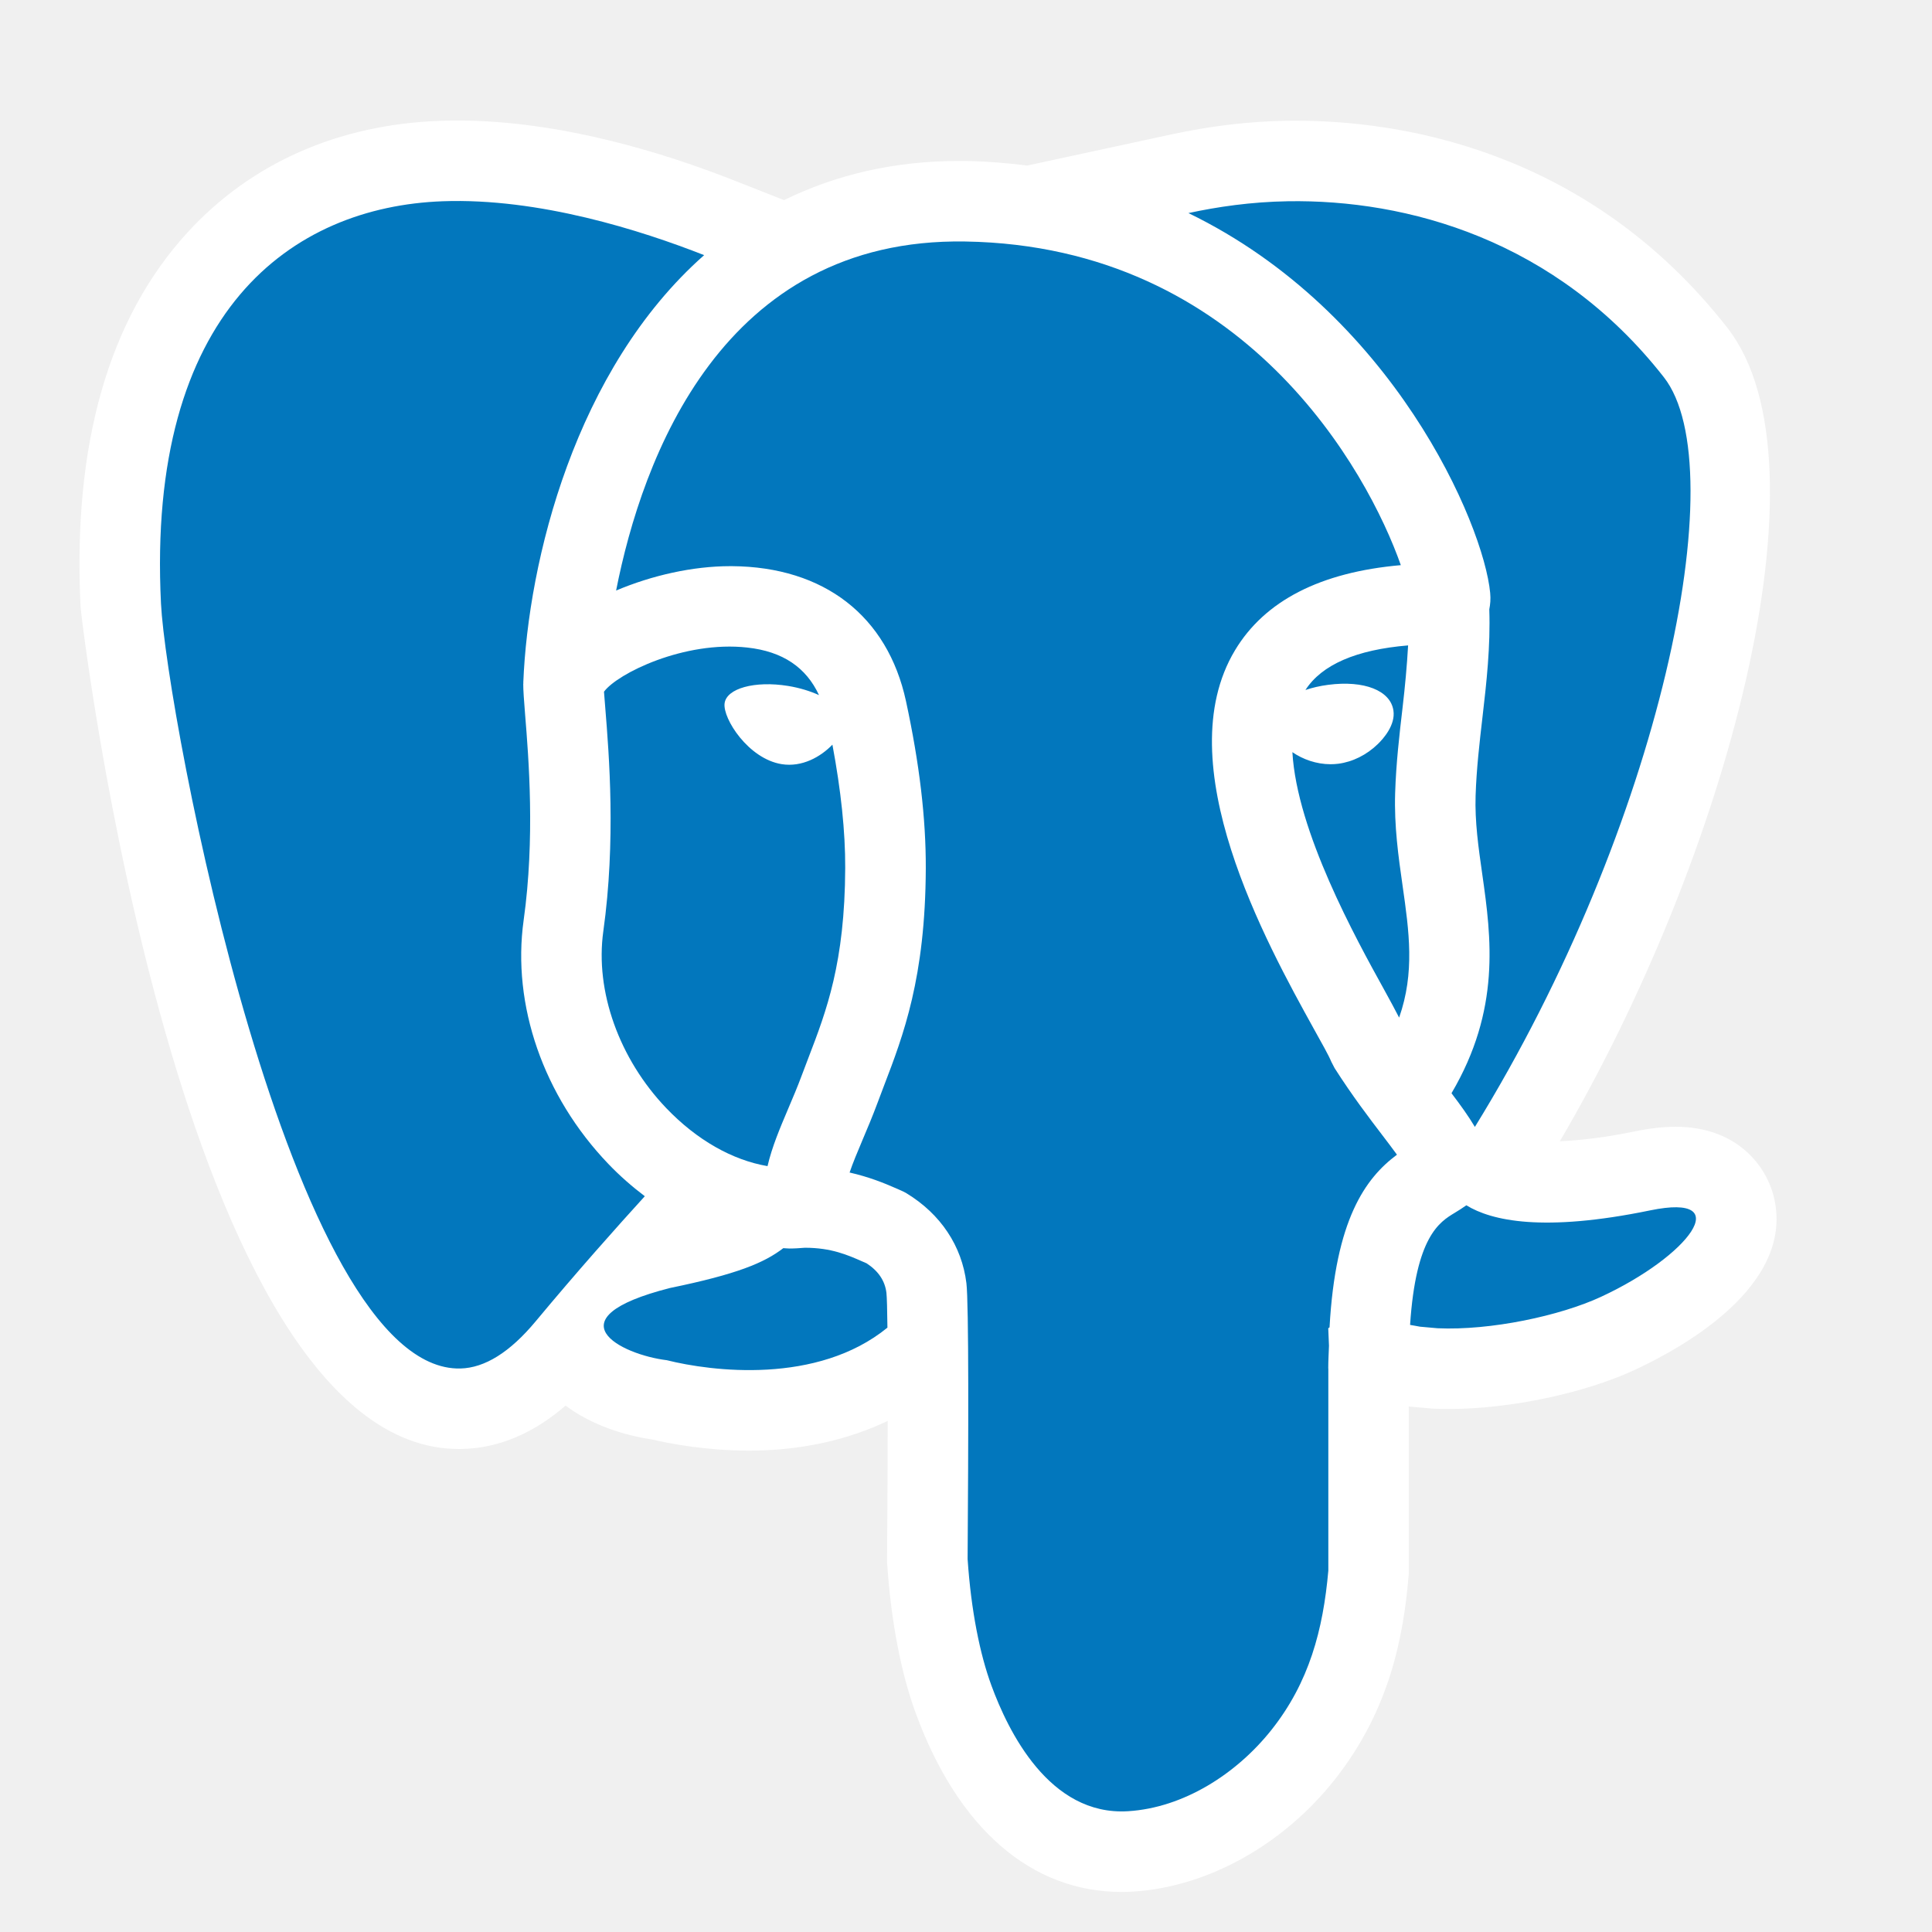
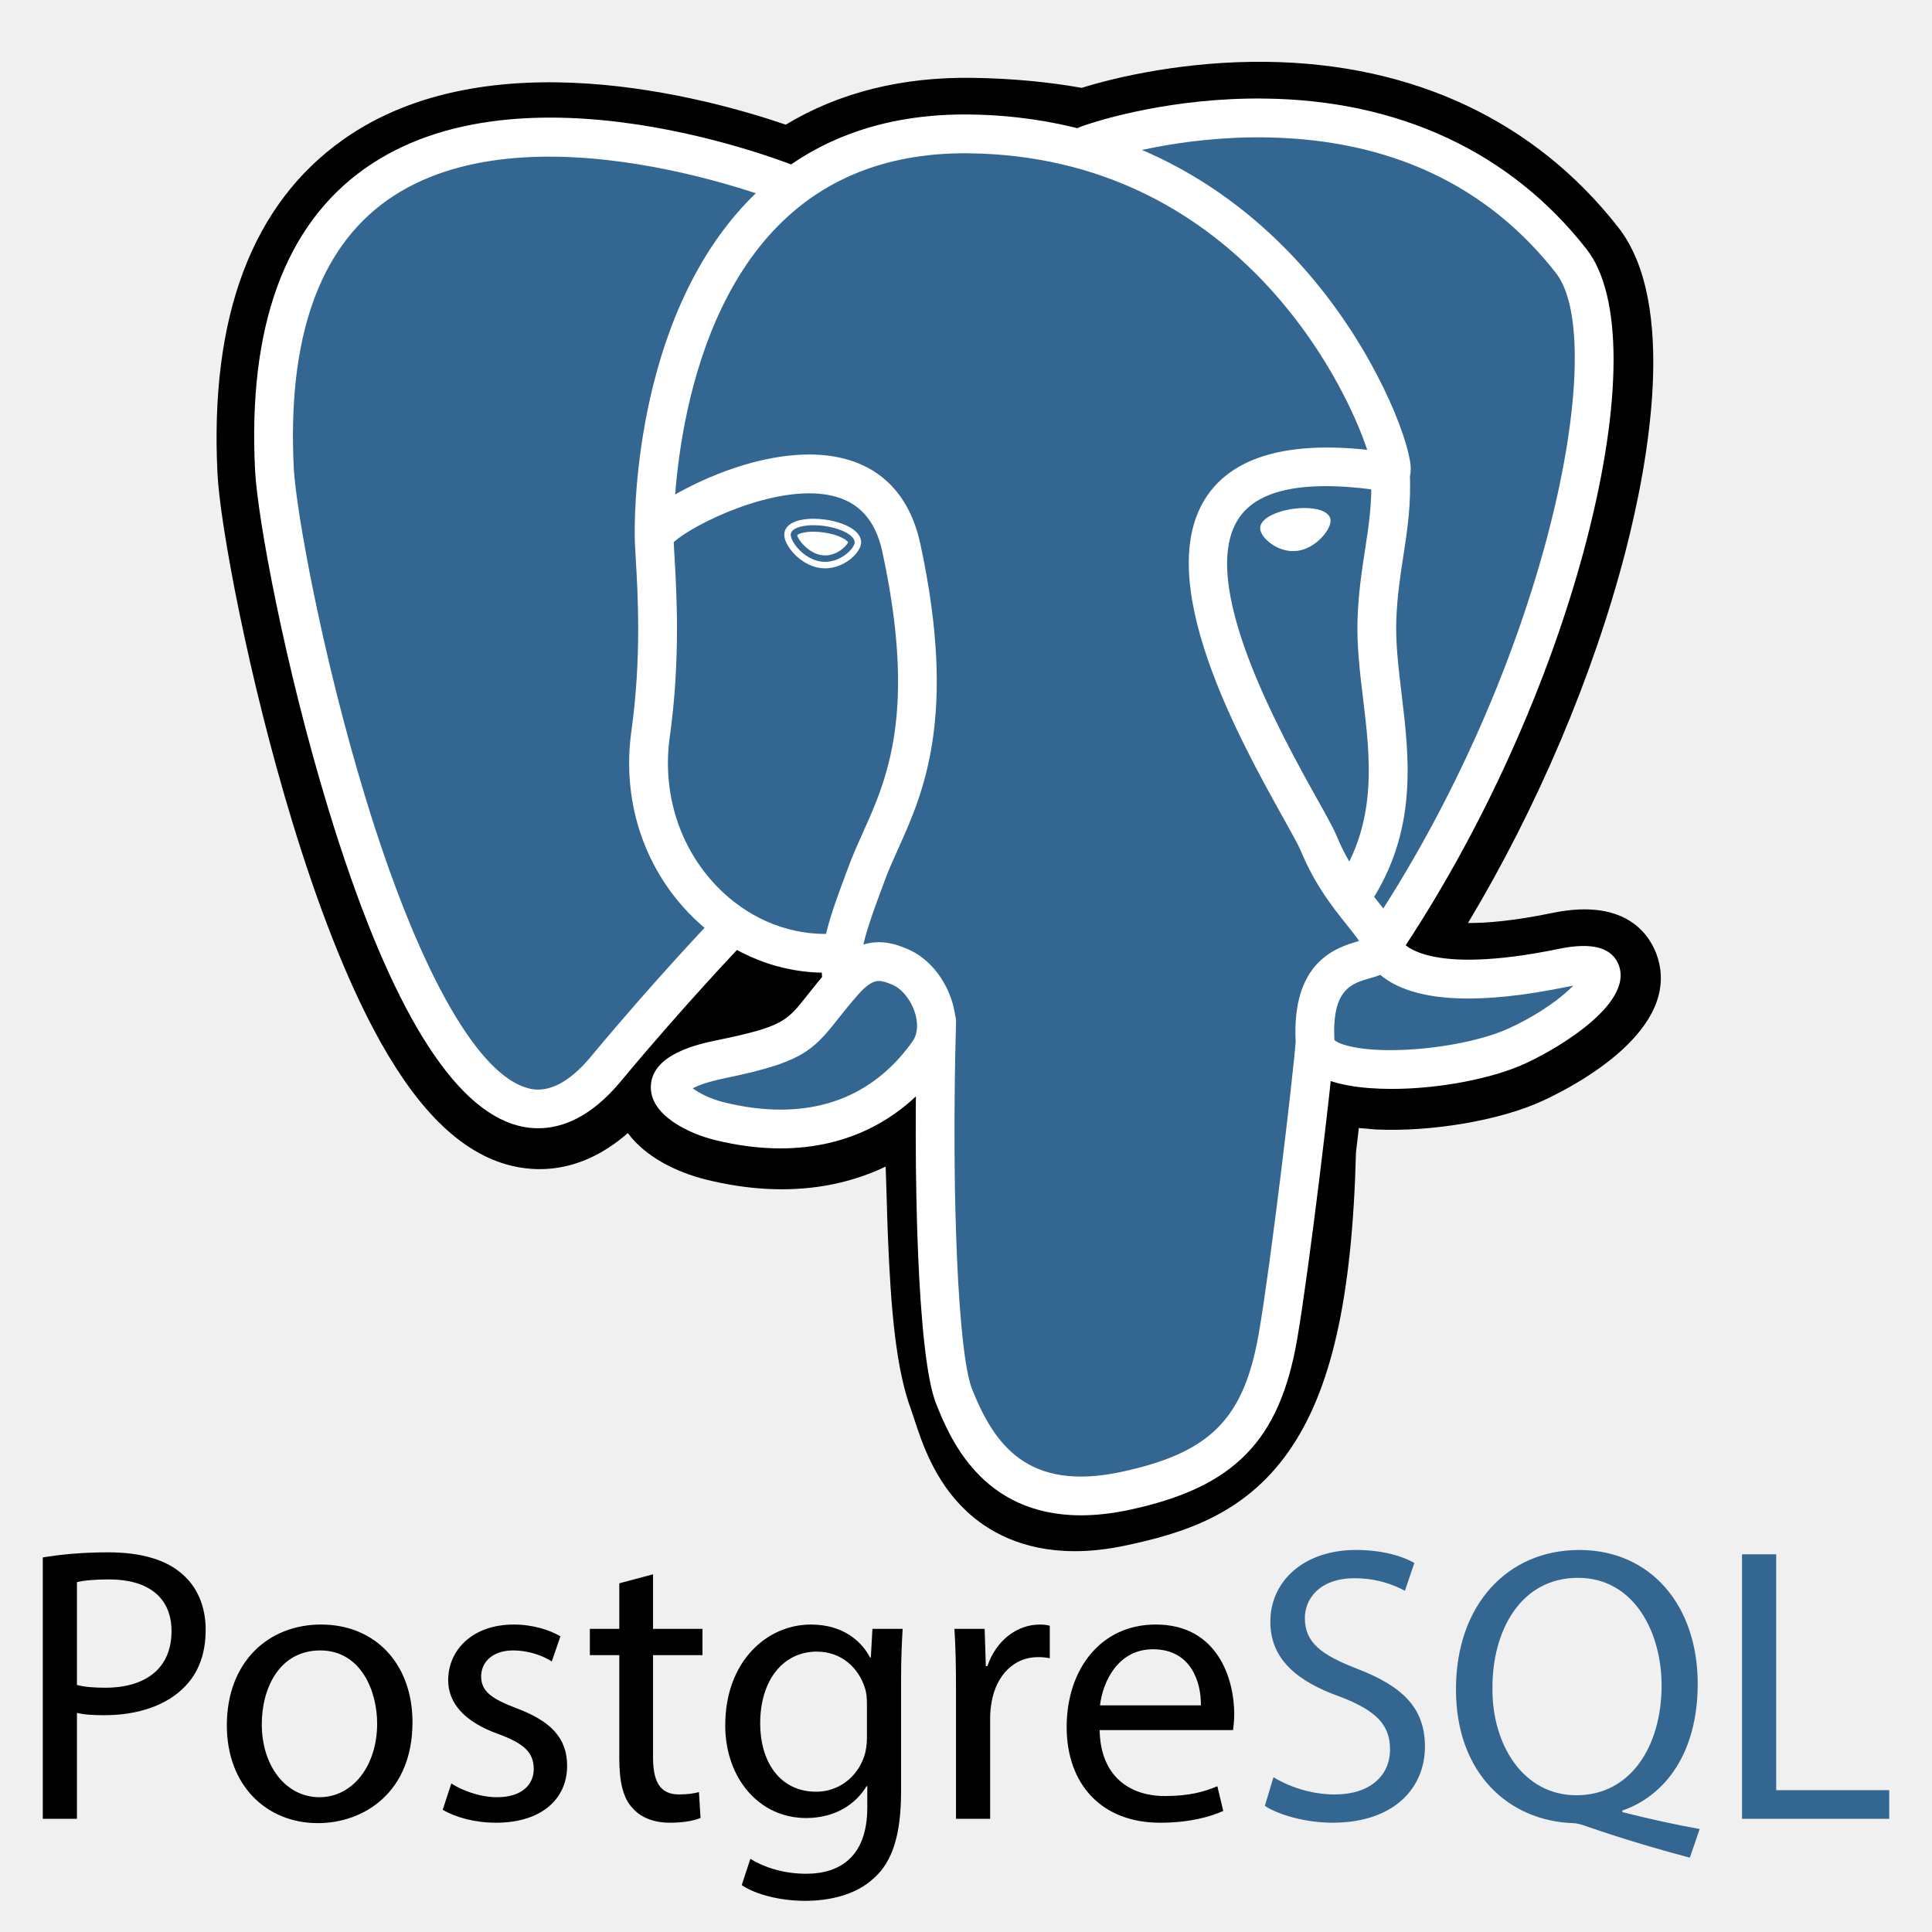
- <svg xmlns="http://www.w3.org/2000/svg" viewBox="0 0 48 48" width="144px" height="144px">
-   <path fill="#fff" d="M44.083,29.79c-0.183-0.829-0.935-1.796-2.452-1.796c-0.31,0-0.649,0.039-1.035,0.119c-0.708,0.146-1.311,0.217-1.842,0.241c4.133-7.04,6.816-16.819,4.159-20.214c-3.501-4.473-8.214-5.141-10.711-5.141L31.967,3c-0.929,0.015-1.893,0.129-2.863,0.339l-3.583,0.774C25.033,4.052,24.536,4.009,24.018,4l-0.03,0l-0.016,0l-0.152-0.001c-1.593,0-3.046,0.338-4.341,0.973l-1.251-0.493c-1.72-0.678-4.308-1.485-6.868-1.485c-0.144,0-0.287,0.003-0.431,0.008C8.407,3.093,6.241,4.05,4.664,5.769C2.696,7.915,1.8,11.054,2.003,15.1C2.013,15.309,4.461,36,11.4,36h0.025l0.064-0.001c0.901-0.022,1.76-0.384,2.563-1.077c0.613,0.46,1.406,0.732,2.145,0.84c0.488,0.115,1.366,0.278,2.418,0.278c1.284,0,2.442-0.263,3.44-0.738c-0.001,0.88-0.006,1.994-0.016,3.418l-0.001,0.075l0.005,0.075c0.097,1.419,0.342,2.698,0.711,3.701c1.051,2.859,2.866,4.434,5.111,4.434c0.093,0,0.188-0.003,0.284-0.009c1.846-0.114,3.717-1.151,5.004-2.772c1.393-1.755,1.715-3.607,1.839-5.026L35,39.111v-0.088v-4.079l0.103,0.01l0.436,0.038l0.042,0.004l0.042,0.002c0.124,0.006,0.252,0.008,0.381,0.008c1.507,0,3.362-0.391,4.616-0.974C41.819,33.476,44.559,31.948,44.083,29.79z" />
-   <path fill="#0277bd" d="M33,34c0-0.205,0.012-0.376,0.018-0.565C33.008,33.184,33,33,33,33s0.012-0.009,0.032-0.022c0.149-2.673,0.886-3.703,1.675-4.29c-0.11-0.153-0.237-0.318-0.356-0.475c-0.333-0.437-0.748-0.979-1.192-1.674l-0.082-0.158c-0.067-0.164-0.229-0.447-0.435-0.819c-1.183-2.14-3.645-6.592-1.96-9.404c0.738-1.232,2.122-1.942,4.121-2.117C33.986,11.718,30.925,6.115,23.985,6c-0.002,0-0.004,0-0.006,0c-6.041-0.098-8.026,5.392-8.672,8.672c0.89-0.377,1.906-0.606,2.836-0.606c0.014,0,0.029,0,0.043,0c2.29,0.017,3.865,1.239,4.323,3.354c0.335,1.552,0.496,2.91,0.492,4.153c-0.01,2.719-0.558,4.149-1.042,5.411l-0.154,0.408c-0.124,0.334-0.255,0.645-0.379,0.937c-0.126,0.298-0.237,0.563-0.318,0.802c0.484,0.11,0.864,0.265,1.125,0.38l0.151,0.066c0.047,0.02,0.094,0.043,0.137,0.069c0.848,0.516,1.376,1.309,1.489,2.233c0.061,0.498,0.051,3.893,0.03,6.855c0.087,1.285,0.305,2.364,0.593,3.146c0.409,1.114,1.431,3.241,3.394,3.119c1.37-0.085,2.687-0.919,3.561-2.019c0.938-1.181,1.284-2.487,1.414-3.958V34z" />
-   <path fill="#0277bd" d="M15.114 28.917c-1.613-1.683-2.399-3.947-2.104-6.056.285-2.035.124-4.027.037-5.098-.029-.357-.048-.623-.047-.77 0-.008.002-.015.003-.023 0-.004-.002-.007-.002-.011.121-3.021 1.286-7.787 4.493-10.62C15.932 5.724 13.388 4.913 11 5 7.258 5.136 3.636 7.724 4 15c.137 2.73 3.222 19.103 7.44 19 .603-.015 1.229-.402 1.872-1.176 1.017-1.223 2.005-2.332 2.708-3.104C15.705 29.481 15.401 29.217 15.114 28.917zM37.023 14.731c.015.154.002.286-.022.408.031.92-.068 1.813-.169 2.677-.074.636-.15 1.293-.171 1.952-.021.645.07 1.282.166 1.956.225 1.578.459 3.359-.765 5.437.225.296.423.571.581.837 4.61-7.475 6.468-16.361 4.695-18.626C38.655 5.944 34.941 4.952 31.999 5c-.921.015-1.758.139-2.473.294C34.602 7.754 36.863 13.026 37.023 14.731zM41 30.071c-2.665.55-3.947.257-4.569-.126-.1.072-.2.133-.293.19-.372.225-.961.583-1.105 2.782.083.016.156.025.246.044L35.714 33c1.32.06 3.049-.31 4.063-.781C41.962 31.205 43.153 29.627 41 30.071zM22.023 32.119c-.037-.298-.198-.539-.492-.732l-.108-.047C21.062 31.181 20.653 31 20 31h-.004c-.127.01-.253.019-.38.019-.052 0-.103-.007-.155-.009-.474.365-1.148.647-2.816.99-2.98.759-1.221 1.655-.078 1.794 1.106.277 3.735.614 5.481-.809C22.043 32.537 22.035 32.229 22.023 32.119z" />
-   <path fill="#0277bd" d="M20.681 18.501c-.292.302-.753.566-1.262.484-.828-.134-1.463-1.133-1.417-1.508h0c.044-.374.751-.569 1.578-.435.287.047.548.128.768.228-.32-.688-.899-1.085-1.782-1.182-1.565-.174-3.226.644-3.56 1.097.007.11.02.251.033.417.093 1.147.265 3.284-.05 5.537-.208 1.485.393 3.169 1.567 4.395.757.79 1.641 1.29 2.513 1.438.111-.478.309-.944.513-1.425.113-.265.233-.547.346-.852l.162-.427c.443-1.155.9-2.35.909-4.703C21.003 20.66 20.892 19.627 20.681 18.501zM34.847 22.007c-.104-.729-.211-1.484-.185-2.303.023-.742.105-1.442.184-2.119.062-.533.11-1.045.138-1.55-1.289.107-2.145.479-2.551 1.108.168-.057.358-.102.568-.129.892-.116 1.543.141 1.618.637.055.363-.253.705-.388.836-.277.269-.626.442-.981.488-.064.008-.129.012-.192.012-.353 0-.69-.121-.949-.3.112 1.973 1.567 4.612 2.283 5.907.153.277.271.498.369.688C35.154 24.163 35.009 23.143 34.847 22.007z" />
+ <svg xmlns="http://www.w3.org/2000/svg" viewBox="0 0 128 128">
+   <path d="M85.988 76.075c.632-5.262.443-6.034 4.362-5.182l.995.088c3.014.137 6.957-.485 9.272-1.561 4.986-2.313 7.942-6.177 3.026-5.162-11.215 2.313-11.986-1.483-11.986-1.483 11.843-17.571 16.794-39.875 12.521-45.335-11.654-14.892-31.828-7.85-32.166-7.667l-.108.021c-2.216-.461-4.695-.735-7.481-.78-5.075-.083-8.926 1.331-11.847 3.546 0 0-35.989-14.827-34.315 18.646.356 7.121 10.207 53.882 21.956 39.758 4.294-5.164 8.444-9.531 8.444-9.531 2.061 1.369 4.528 2.067 7.116 1.816l.2-.17c-.062.641-.035 1.268.081 2.01-3.027 3.383-2.137 3.977-8.189 5.222-6.122 1.262-2.525 3.508-.178 4.095 2.848.713 9.433 1.722 13.884-4.509l-.177.711c1.188.95 1.107 6.827 1.275 11.026.168 4.199.45 8.117 1.306 10.429.856 2.31 1.866 8.261 9.819 6.557 6.646-1.426 11.727-3.476 12.19-22.545" />
+   <path d="M71.208 102.77c-3.518 0-5.808-1.36-7.2-2.674-2.1-1.981-2.933-4.534-3.43-6.059l-.215-.637c-1.002-2.705-1.341-6.599-1.542-11.613-.03-.752-.052-1.529-.075-2.352-.017-.601-.038-1.355-.068-2.146-1.25.599-2.588 1.022-3.997 1.264-2.48.424-5.146.286-7.926-.409-1.961-.49-3.999-1.506-5.16-3.076-3.385 2.965-6.614 2.562-8.373 1.976-3.103-1.035-5.88-3.942-8.491-8.89-1.859-3.523-3.658-8.115-5.347-13.646-2.94-9.633-4.808-19.779-4.974-23.109-.522-10.427 2.284-17.883 8.34-22.16 9.555-6.749 24.03-2.781 29.307-.979 3.545-2.137 7.716-3.178 12.43-3.102 2.532.041 4.942.264 7.181.662 2.335-.734 6.949-1.788 12.23-1.723 9.73.116 17.793 3.908 23.316 10.966 3.941 5.036 1.993 15.61.48 21.466-2.127 8.235-5.856 16.996-10.436 24.622 1.244.009 3.045-.141 5.607-.669 5.054-1.044 6.531 1.666 6.932 2.879 1.607 4.867-5.378 8.544-7.557 9.555-2.792 1.297-7.343 2.086-11.071 1.915l-.163-.011-.979-.086-.097.816-.093.799c-.25 9.664-1.631 15.784-4.472 19.829-2.977 4.239-7.116 5.428-10.761 6.209-1.241.267-2.371.383-3.396.383zm-7.402-35.174c2.271 1.817 2.47 5.236 2.647 11.626.022.797.043 1.552.071 2.257.086 2.134.287 7.132 1.069 9.244.111.298.21.602.314.922.872 2.672 1.31 4.011 5.081 3.203 3.167-.678 4.794-1.287 6.068-3.101 1.852-2.638 2.888-7.941 3.078-15.767l3.852.094-3.826-.459.112-.955c.367-3.148.631-5.424 2.736-6.928 1.688-1.207 3.613-1.09 5.146-.814-1.684-1.271-2.15-2.765-2.274-3.377l-.321-1.582.902-1.34c5.2-7.716 9.489-17.199 11.767-26.018 2.34-9.062 1.626-13.875.913-14.785-9.446-12.071-25.829-7.088-27.539-6.521l-.29.156-1.45.271-.743-.154c-2.047-.425-4.321-.66-6.76-.7-3.831-.064-6.921.841-9.455 2.764l-1.758 1.333-2.041-.841c-4.358-1.782-17.162-5.365-23.918-.58-3.75 2.656-5.458 7.861-5.078 15.47.125 2.512 1.833 12.021 4.647 21.245 3.891 12.746 7.427 16.979 8.903 17.472.257.087.926-.433 1.591-1.231 4.326-5.203 8.44-9.54 8.613-9.723l2.231-2.347 2.697 1.792c1.087.723 2.286 1.132 3.518 1.209l6.433-5.486-.932 9.51c-.021.214-.031.504.053 1.044l.28 1.803-1.213 1.358-.14.157 3.534 1.632 1.482-1.853z" />
+   <path fill="#336791" d="M103.646 64.258c-11.216 2.313-11.987-1.484-11.987-1.484 11.842-17.571 16.792-39.876 12.52-45.335-11.655-14.892-31.829-7.849-32.166-7.666l-.109.019c-2.216-.459-4.695-.733-7.482-.778-5.075-.083-8.925 1.33-11.846 3.545 0 0-35.99-14.826-34.316 18.647.356 7.121 10.207 53.882 21.956 39.758 4.294-5.164 8.443-9.531 8.443-9.531 2.061 1.369 4.528 2.067 7.115 1.816l.201-.17c-.062.641-.034 1.268.08 2.01-3.026 3.383-2.138 3.977-8.188 5.222-6.123 1.262-2.526 3.508-.177 4.095 2.847.713 9.433 1.722 13.883-4.509l-.178.711c1.186.95 2.019 6.179 1.879 10.919s-.233 7.994.702 10.536c.935 2.541 1.866 8.261 9.82 6.557 6.646-1.425 10.09-5.116 10.57-11.272.34-4.377 1.109-3.73 1.158-7.644l.618-1.853c.711-5.934.113-7.848 4.208-6.957l.995.087c3.014.138 6.958-.485 9.273-1.561 4.986-2.314 7.943-6.177 3.028-5.162z" />
+   <path fill="#fff" d="M71.61 100.394c-6.631.001-8.731-5.25-9.591-7.397-1.257-3.146-1.529-15.358-1.249-25.373.02-.71.607-1.271 1.321-1.249.709.02 1.268.611 1.249 1.321-.323 11.551.136 22.018 1.066 24.346 1.453 3.632 3.656 6.809 9.887 5.475 5.915-1.269 8.13-3.512 9.116-9.23.758-4.389 2.254-16.874 2.438-19.338.053-.708.667-1.24 1.377-1.186.708.053 1.239.67 1.186 1.377-.192 2.564-1.682 15.026-2.469 19.584-1.165 6.755-4.176 9.819-11.11 11.306-1.177.251-2.248.364-3.221.364zM35.659 74.749c-.633.001-1.207-.115-1.704-.281-4.307-1.437-8.409-8.451-12.193-20.849-2.88-9.438-4.705-19.288-4.865-22.489-.475-9.49 1.97-16.205 7.265-19.957 10.476-7.423 28.1-.354 28.845-.05.657.269.972 1.019.703 1.676-.268.656-1.019.972-1.675.703v.001c-.17-.07-17.07-6.84-26.392-.229-4.528 3.211-6.607 9.175-6.18 17.729.135 2.696 1.84 12.311 4.757 21.867 3.378 11.067 7.223 18.052 10.548 19.16.521.175 2.109.704 4.381-2.026 4.272-5.14 8.197-9.242 8.236-9.283.491-.513 1.305-.529 1.817-.039.512.491.53 1.305.039 1.817-.039.04-3.904 4.081-8.116 9.148-1.995 2.398-3.908 3.102-5.466 3.102zM91.579 63.92c-.247 0-.497-.071-.717-.22-.589-.396-.745-1.195-.348-1.784 11.971-17.764 16.173-39.227 12.574-43.825-4.53-5.788-10.927-8.812-19.012-8.985-5.987-.13-10.746 1.399-11.523 1.666l-.195.079c-.782.246-1.382-.183-1.608-.684-.268-.593-.048-1.294.508-1.631l.346-.142-.017.005.018-.006c1.321-.483 6.152-1.933 12.137-1.864 8.947.094 16.337 3.545 21.371 9.977 2.382 3.044 2.387 10.057.015 19.24-2.418 9.362-6.968 19.425-12.482 27.607-.248.369-.654.567-1.067.567zM92.19 72.143c-2.044 0-3.876-.287-4.973-.945-1.128-.675-1.343-1.594-1.371-2.081-.308-5.404 2.674-6.345 4.195-6.774-.212-.32-.514-.697-.825-1.086-.887-1.108-2.101-2.626-3.037-4.896-.146-.354-.606-1.179-1.138-2.133-2.883-5.169-8.881-15.926-5.028-21.435 1.784-2.549 5.334-3.552 10.566-2.992-1.539-4.689-8.869-19.358-26.259-19.643-5.231-.088-9.521 1.521-12.744 4.775-7.217 7.289-6.955 20.477-6.952 20.608.019.71-.542 1.3-1.251 1.318-.71.022-1.3-.541-1.318-1.251-.016-.585-.286-14.424 7.695-22.484 3.735-3.772 8.651-5.634 14.612-5.537 11.128.183 18.289 5.839 22.338 10.553 4.412 5.136 6.576 10.802 6.754 12.692.133 1.406-.876 1.688-1.08 1.729l-.463.011c-5.135-.822-8.429-.252-9.791 1.695-2.931 4.188 2.743 14.363 5.166 18.709.619 1.108 1.065 1.909 1.269 2.404.796 1.93 1.834 3.227 2.668 4.269.733.917 1.369 1.711 1.597 2.645.105.185 1.603 2.399 10.488.565 2.227-.459 3.562-.066 3.97 1.168.803 2.429-3.702 5.261-6.196 6.42-2.238 1.039-5.805 1.696-8.892 1.696zm-3.781-3.238c.281.285 1.691.775 4.612.65 2.596-.112 5.335-.677 6.979-1.439 2.102-.976 3.504-2.067 4.231-2.812l-.404.074c-5.681 1.173-9.699 1.017-11.942-.465-.161-.105-.304-.215-.435-.323-.243.096-.468.159-.628.204-1.273.357-2.589.726-2.413 4.111zM51.712 76.084c-1.411 0-2.896-.191-4.413-.572-1.571-.393-4.221-1.576-4.18-3.519.045-2.181 3.216-2.835 4.411-3.081 4.312-.888 4.593-1.244 5.941-2.955.393-.499.882-1.12 1.548-1.865.99-1.107 2.072-1.669 3.216-1.669.796 0 1.45.271 1.881.449 1.376.57 2.524 1.948 2.996 3.598.426 1.488.223 2.92-.572 4.032-2.608 3.653-6.352 5.582-10.828 5.582zm-5.817-3.98c.388.299 1.164.699 2.027.916 1.314.328 2.588.495 3.79.495 3.662 0 6.601-1.517 8.737-4.506.445-.624.312-1.415.193-1.832-.25-.872-.87-1.665-1.509-1.931-.347-.144-.634-.254-.898-.254-.142 0-.573 0-1.3.813-.614.686-1.055 1.246-1.446 1.741-1.678 2.131-2.447 2.854-7.441 3.883-1.218.252-1.843.506-2.153.675zM55.777 66.176c-.624 0-1.171-.455-1.269-1.09-.033-.213-.054-.428-.064-.644-3.274-.062-6.432-1.466-8.829-3.968-3.031-3.163-4.411-7.545-3.785-12.022.68-4.862.426-9.154.289-11.46-.038-.641-.065-1.104-.063-1.425.002-.406.01-1.485 3.615-3.312 1.282-.65 3.853-1.784 6.661-2.075 4.654-.48 7.721 1.592 8.639 5.836 2.478 11.46.196 16.529-1.47 20.23-.311.688-.604 1.34-.838 1.97l-.207.557c-.88 2.36-1.641 4.399-1.407 5.923.107.702-.374 1.357-1.075 1.466l-.197.014zm-11.143-30.254l.051.918c.142 2.395.406 6.853-.31 11.969-.516 3.692.612 7.297 3.095 9.888 1.962 2.048 4.546 3.178 7.201 3.178h.055c.298-1.253.791-2.575 1.322-4l.206-.553c.265-.712.575-1.401.903-2.13 1.604-3.564 3.6-8 1.301-18.633-.456-2.105-1.56-3.324-3.375-3.726-3.728-.824-9.283 1.98-10.449 3.089zM52.39 35.377c-.064.454.833 1.667 2.001 1.829 1.167.163 2.166-.785 2.229-1.239.063-.455-.833-.955-2.002-1.118-1.167-.163-2.166.073-2.228.528zM54.66 37.654l-.328-.023c-.725-.101-1.458-.558-1.959-1.223-.176-.233-.464-.687-.407-1.091.082-.593.804-.947 1.933-.947.253 0 .515.019.78.055.616.086 1.189.264 1.612.5.733.41.787.866.754 1.103-.091.653-1.133 1.626-2.385 1.626zm-1.844-2.201c.037.28.73 1.205 1.634 1.33l.209.015c.834 0 1.458-.657 1.531-.872-.077-.146-.613-.511-1.631-.651-.225-.032-.448-.048-.661-.048-.652-.001-1.001.146-1.082.226zM87.937 34.45c.063.455-.832 1.668-2.001 1.83-1.168.162-2.167-.785-2.231-1.24-.062-.454.834-.955 2.002-1.117 1.168-.164 2.166.074 2.23.527zM85.667 36.512c-1.125 0-2.094-.875-2.174-1.442-.092-.681 1.029-1.199 2.185-1.359.254-.036.506-.054.749-.054.997 0 1.657.293 1.723.764.043.306-.191.777-.595 1.201-.266.28-.826.765-1.588.87l-.3.02zm.759-2.427c-.223 0-.455.017-.69.049-1.162.161-1.853.628-1.82.878.039.274.78 1.072 1.75 1.072l.239-.017c.634-.089 1.11-.502 1.337-.741.356-.375.498-.727.481-.848-.021-.157-.449-.393-1.297-.393zM89.62 60.538c-.246 0-.494-.07-.714-.217-.59-.396-.748-1.193-.353-1.783 2.736-4.087 2.235-8.256 1.751-12.286-.207-1.718-.42-3.493-.364-5.198.056-1.753.278-3.199.494-4.599.255-1.657.496-3.224.396-5.082-.039-.708.505-1.313 1.214-1.353.711-.038 1.314.506 1.353 1.215.114 2.124-.159 3.896-.423 5.611-.204 1.323-.415 2.691-.466 4.29-.049 1.509.144 3.112.348 4.808.516 4.287 1.099 9.146-2.167 14.023-.248.37-.655.571-1.069.571z" />
+   <path fill="none" stroke="#fff" stroke-linecap="round" stroke-linejoin="round" stroke-width="3" d="M13.924 17.211" />
+   <path d="M2.835 103.184c1.093-.182 2.522-.338 4.343-.338 2.235 0 3.874.52 4.914 1.456.962.832 1.534 2.106 1.534 3.667 0 1.586-.469 2.834-1.353 3.744-1.196 1.274-3.146 1.924-5.356 1.924-.676 0-1.3-.026-1.819-.156v7.021h-2.263v-17.318zm2.263 8.45c.494.13 1.118.182 1.872.182 2.729 0 4.394-1.326 4.394-3.744 0-2.314-1.638-3.432-4.134-3.432-.988 0-1.742.078-2.132.182v6.812zM27.328 114.104c0 4.654-3.225 6.683-6.267 6.683-3.406 0-6.032-2.496-6.032-6.475 0-4.212 2.756-6.682 6.24-6.682 3.615-.001 6.059 2.626 6.059 6.474zm-9.984.13c0 2.756 1.586 4.836 3.822 4.836 2.184 0 3.821-2.054 3.821-4.888 0-2.132-1.065-4.836-3.77-4.836s-3.873 2.496-3.873 4.888zM29.901 118.16c.676.442 1.872.91 3.016.91 1.664 0 2.444-.832 2.444-1.872 0-1.092-.649-1.69-2.34-2.314-2.262-.806-3.328-2.054-3.328-3.562 0-2.028 1.638-3.692 4.342-3.692 1.274 0 2.393.364 3.095.78l-.572 1.664c-.494-.312-1.404-.728-2.574-.728-1.352 0-2.106.78-2.106 1.716 0 1.04.755 1.508 2.393 2.132 2.184.832 3.302 1.924 3.302 3.796 0 2.21-1.716 3.77-4.706 3.77-1.378 0-2.652-.338-3.536-.858l.57-1.742zM43.266 104.301v3.614h3.275v1.742h-3.275v6.786c0 1.56.441 2.444 1.716 2.444.598 0 1.04-.078 1.326-.156l.104 1.716c-.441.182-1.144.312-2.027.312-1.066 0-1.925-.338-2.471-.962-.649-.676-.884-1.794-.884-3.276v-6.864h-1.95v-1.742h1.95v-3.016l2.236-.598zM59.802 107.916c-.053.91-.104 1.924-.104 3.458v7.306c0 2.886-.572 4.654-1.794 5.747-1.222 1.144-2.99 1.508-4.576 1.508-1.508 0-3.172-.364-4.187-1.04l.572-1.742c.832.52 2.132.988 3.692.988 2.34 0 4.056-1.222 4.056-4.394v-1.404h-.052c-.702 1.17-2.054 2.106-4.004 2.106-3.12 0-5.356-2.652-5.356-6.137 0-4.264 2.782-6.682 5.668-6.682 2.185 0 3.381 1.144 3.927 2.184h.052l.104-1.898h2.002zm-2.366 4.966c0-.39-.026-.728-.13-1.04-.416-1.326-1.534-2.418-3.198-2.418-2.185 0-3.744 1.846-3.744 4.758 0 2.47 1.248 4.524 3.718 4.524 1.404 0 2.678-.884 3.172-2.34.13-.39.183-.832.183-1.222v-2.262zM63.337 111.842c0-1.482-.026-2.756-.104-3.926h2.003l.077 2.47h.104c.572-1.69 1.95-2.756 3.484-2.756.26 0 .441.026.649.078v2.158c-.233-.052-.468-.078-.779-.078-1.612 0-2.757 1.222-3.068 2.938-.052.312-.104.676-.104 1.066v6.708h-2.262v-8.658zM72.854 114.624c.052 3.094 2.027 4.368 4.315 4.368 1.639 0 2.626-.286 3.484-.65l.39 1.638c-.806.364-2.184.78-4.186.78-3.874 0-6.188-2.548-6.188-6.344 0-3.796 2.236-6.787 5.902-6.787 4.108 0 5.2 3.614 5.2 5.928 0 .468-.052.832-.078 1.066h-8.839zm6.708-1.638c.025-1.456-.599-3.718-3.172-3.718-2.314 0-3.328 2.132-3.511 3.718h6.683z" />
+   <path fill="#336791" d="M84.371 117.744c1.014.624 2.496 1.144 4.056 1.144 2.314 0 3.666-1.222 3.666-2.99 0-1.638-.936-2.574-3.302-3.484-2.86-1.014-4.628-2.496-4.628-4.966 0-2.73 2.262-4.758 5.668-4.758 1.794 0 3.094.416 3.874.858l-.624 1.846c-.572-.312-1.742-.832-3.328-.832-2.392 0-3.302 1.43-3.302 2.626 0 1.638 1.065 2.444 3.484 3.38 2.964 1.145 4.472 2.574 4.472 5.148 0 2.704-2.002 5.044-6.136 5.044-1.69 0-3.536-.494-4.473-1.118l.573-1.898zM111.957 123.074c-2.366-.624-4.68-1.326-6.708-2.028-.364-.13-.728-.26-1.066-.26-4.16-.156-7.722-3.224-7.722-8.866 0-5.616 3.432-9.23 8.164-9.23 4.758 0 7.853 3.692 7.853 8.866 0 4.498-2.08 7.384-4.992 8.398v.104c1.742.442 3.64.858 5.122 1.118l-.651 1.898zm-1.872-11.414c0-3.51-1.819-7.125-5.538-7.125-3.822 0-5.694 3.536-5.668 7.333-.026 3.718 2.028 7.072 5.564 7.072 3.615 0 5.642-3.276 5.642-7.28zM115.414 102.976h2.263v15.626h7.488v1.898h-9.751v-17.524z" />
</svg>
